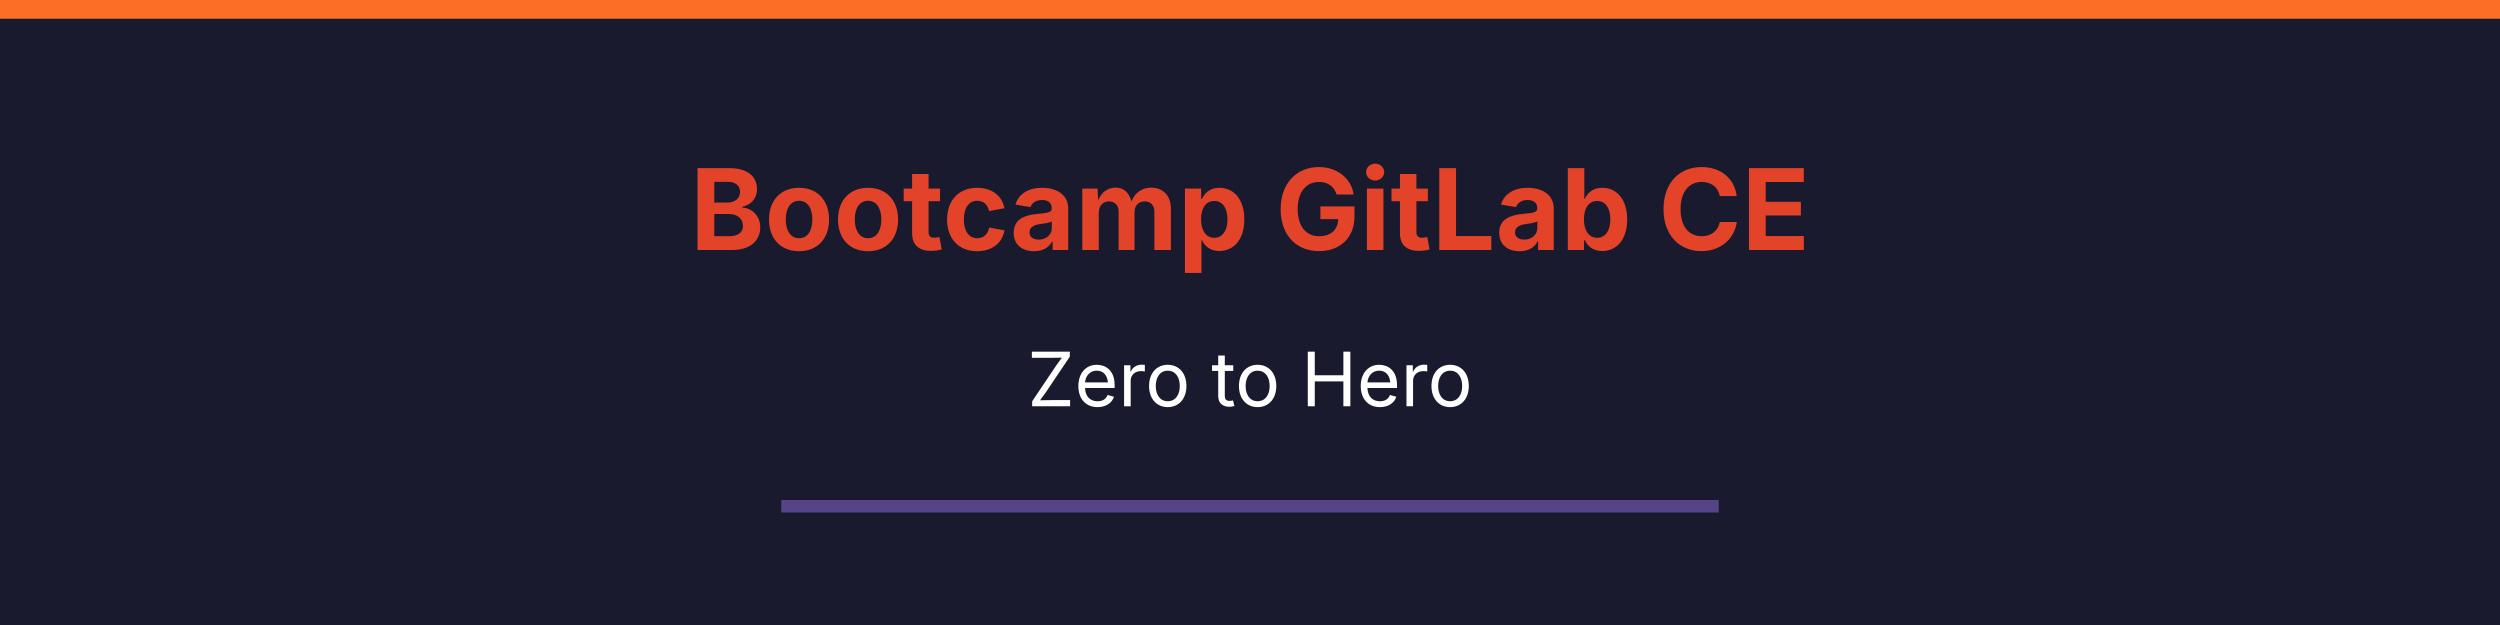
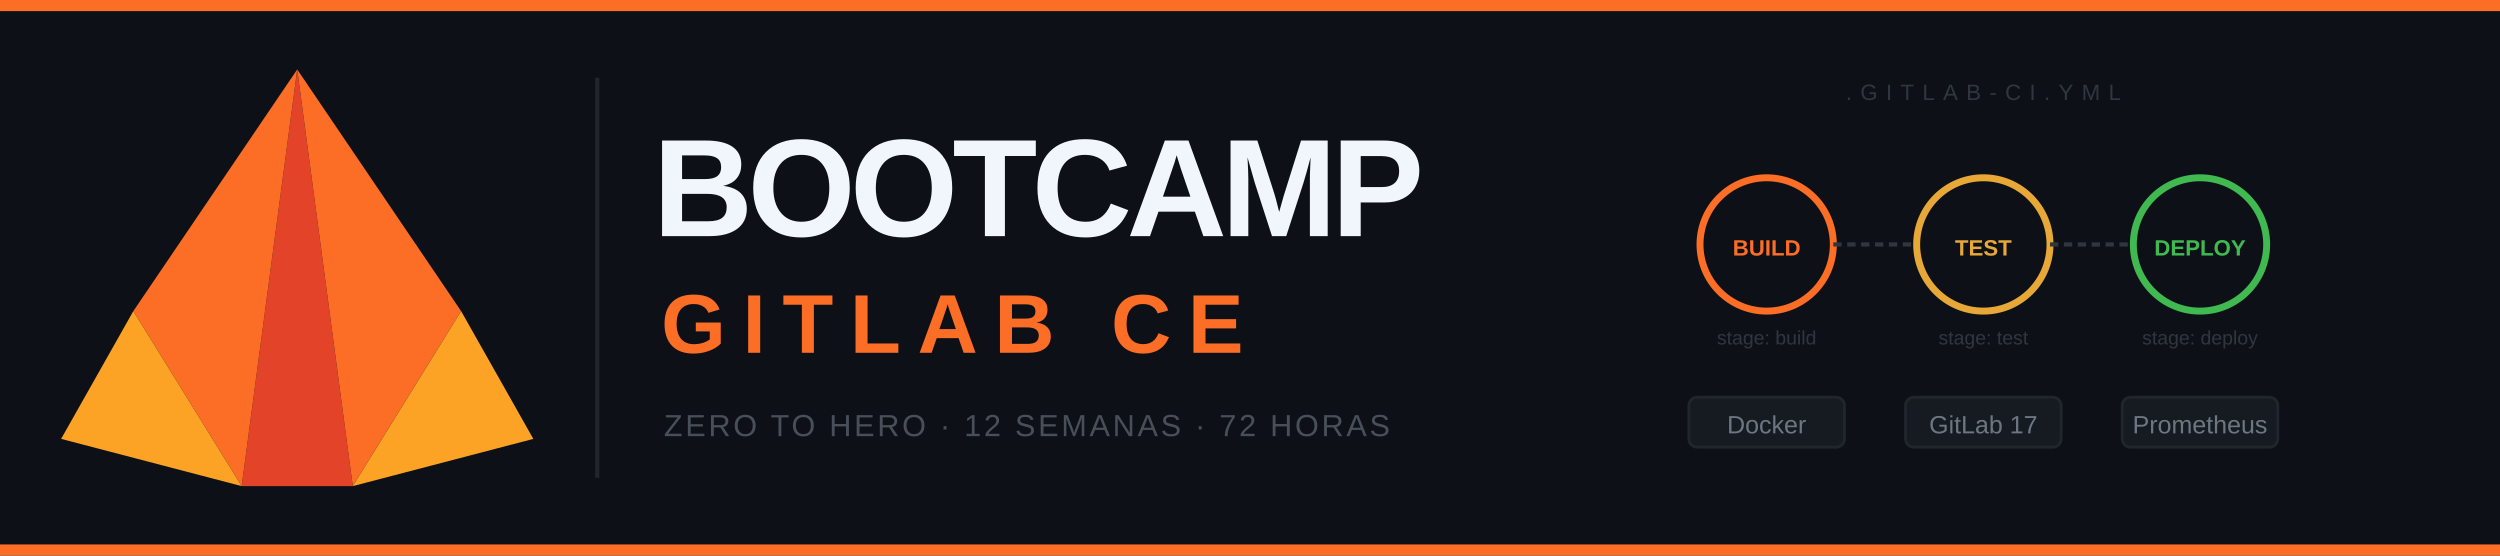
- <svg xmlns="http://www.w3.org/2000/svg" width="800" height="200" viewBox="0 0 800 200">
-   <rect width="800" height="200" fill="#1a1a2e" />
-   <rect width="800" height="6" fill="#fc6d26" />
-   <text x="400" y="80" text-anchor="middle" font-family="Inter, Roboto, sans-serif" font-size="36" font-weight="bold" fill="#e24329">Bootcamp GitLab CE</text>
-   <text x="400" y="130" text-anchor="middle" font-family="Inter, Roboto, sans-serif" font-size="24" fill="#ffffff">Zero to Hero</text>
-   <rect x="250" y="160" width="300" height="4" fill="#554488" />
+ <svg xmlns="http://www.w3.org/2000/svg" width="900" height="200" viewBox="0 0 900 200">
+   <rect width="900" height="200" fill="#0d1117" />
+   <rect width="900" height="4" fill="#fc6d26" />
+   <rect y="196" width="900" height="4" fill="#fc6d26" />
+   <polygon points="107,25 127,175 87,175" fill="#e24329" />
+   <polygon points="107,25 87,175 48,112" fill="#fc6d26" />
+   <polygon points="107,25 127,175 166,112" fill="#fc6d26" />
+   <polygon points="48,112 22,158 87,175" fill="#fca326" />
+   <polygon points="166,112 192,158 127,175" fill="#fca326" />
+   <line x1="215" y1="28" x2="215" y2="172" stroke="#21262d" stroke-width="1.5" />
+   <text x="235" y="85" font-family="Arial Black, Arial, Helvetica, sans-serif" font-size="50" font-weight="900" fill="#f0f6fc" letter-spacing="-2">BOOTCAMP</text>
+   <text x="238" y="127" font-family="Arial, Helvetica, sans-serif" font-size="30" font-weight="700" fill="#fc6d26" letter-spacing="6">GITLAB CE</text>
+   <text x="239" y="157" font-family="Arial, Helvetica, sans-serif" font-size="11" fill="#484f58" letter-spacing="1">ZERO TO HERO  ·  12 SEMANAS  ·  72 HORAS</text>
+   <text x="714" y="36" text-anchor="middle" font-family="Arial, Helvetica, sans-serif" font-size="8" fill="#30363d" letter-spacing="3">.GITLAB-CI.YML</text>
+   <circle cx="636" cy="88" r="24" fill="#0d1117" stroke="#fc6d26" stroke-width="2.5" />
+   <text x="636" y="92" text-anchor="middle" font-family="Arial, Helvetica, sans-serif" font-size="8" font-weight="700" fill="#fc6d26">BUILD</text>
+   <line x1="660" y1="88" x2="690" y2="88" stroke="#30363d" stroke-width="1.5" stroke-dasharray="3,2" />
+   <circle cx="714" cy="88" r="24" fill="#0d1117" stroke="#e8a838" stroke-width="2.5" />
+   <text x="714" y="92" text-anchor="middle" font-family="Arial, Helvetica, sans-serif" font-size="8" font-weight="700" fill="#e8a838">TEST</text>
+   <line x1="738" y1="88" x2="768" y2="88" stroke="#30363d" stroke-width="1.5" stroke-dasharray="3,2" />
+   <circle cx="792" cy="88" r="24" fill="#0d1117" stroke="#3fb950" stroke-width="2.5" />
+   <text x="792" y="92" text-anchor="middle" font-family="Arial, Helvetica, sans-serif" font-size="8" font-weight="700" fill="#3fb950">DEPLOY</text>
+   <text x="636" y="124" text-anchor="middle" font-family="Arial, Helvetica, sans-serif" font-size="7" fill="#30363d">stage: build</text>
+   <text x="714" y="124" text-anchor="middle" font-family="Arial, Helvetica, sans-serif" font-size="7" fill="#30363d">stage: test</text>
+   <text x="792" y="124" text-anchor="middle" font-family="Arial, Helvetica, sans-serif" font-size="7" fill="#30363d">stage: deploy</text>
+   <rect x="608" y="143" width="56" height="18" rx="3" fill="#161b22" stroke="#21262d" />
+   <text x="636" y="156" text-anchor="middle" font-family="Arial, Helvetica, sans-serif" font-size="9" fill="#6e7681">Docker</text>
+   <rect x="686" y="143" width="56" height="18" rx="3" fill="#161b22" stroke="#21262d" />
+   <text x="714" y="156" text-anchor="middle" font-family="Arial, Helvetica, sans-serif" font-size="9" fill="#6e7681">GitLab 17</text>
+   <rect x="764" y="143" width="56" height="18" rx="3" fill="#161b22" stroke="#21262d" />
+   <text x="792" y="156" text-anchor="middle" font-family="Arial, Helvetica, sans-serif" font-size="9" fill="#6e7681">Prometheus</text>
</svg>
